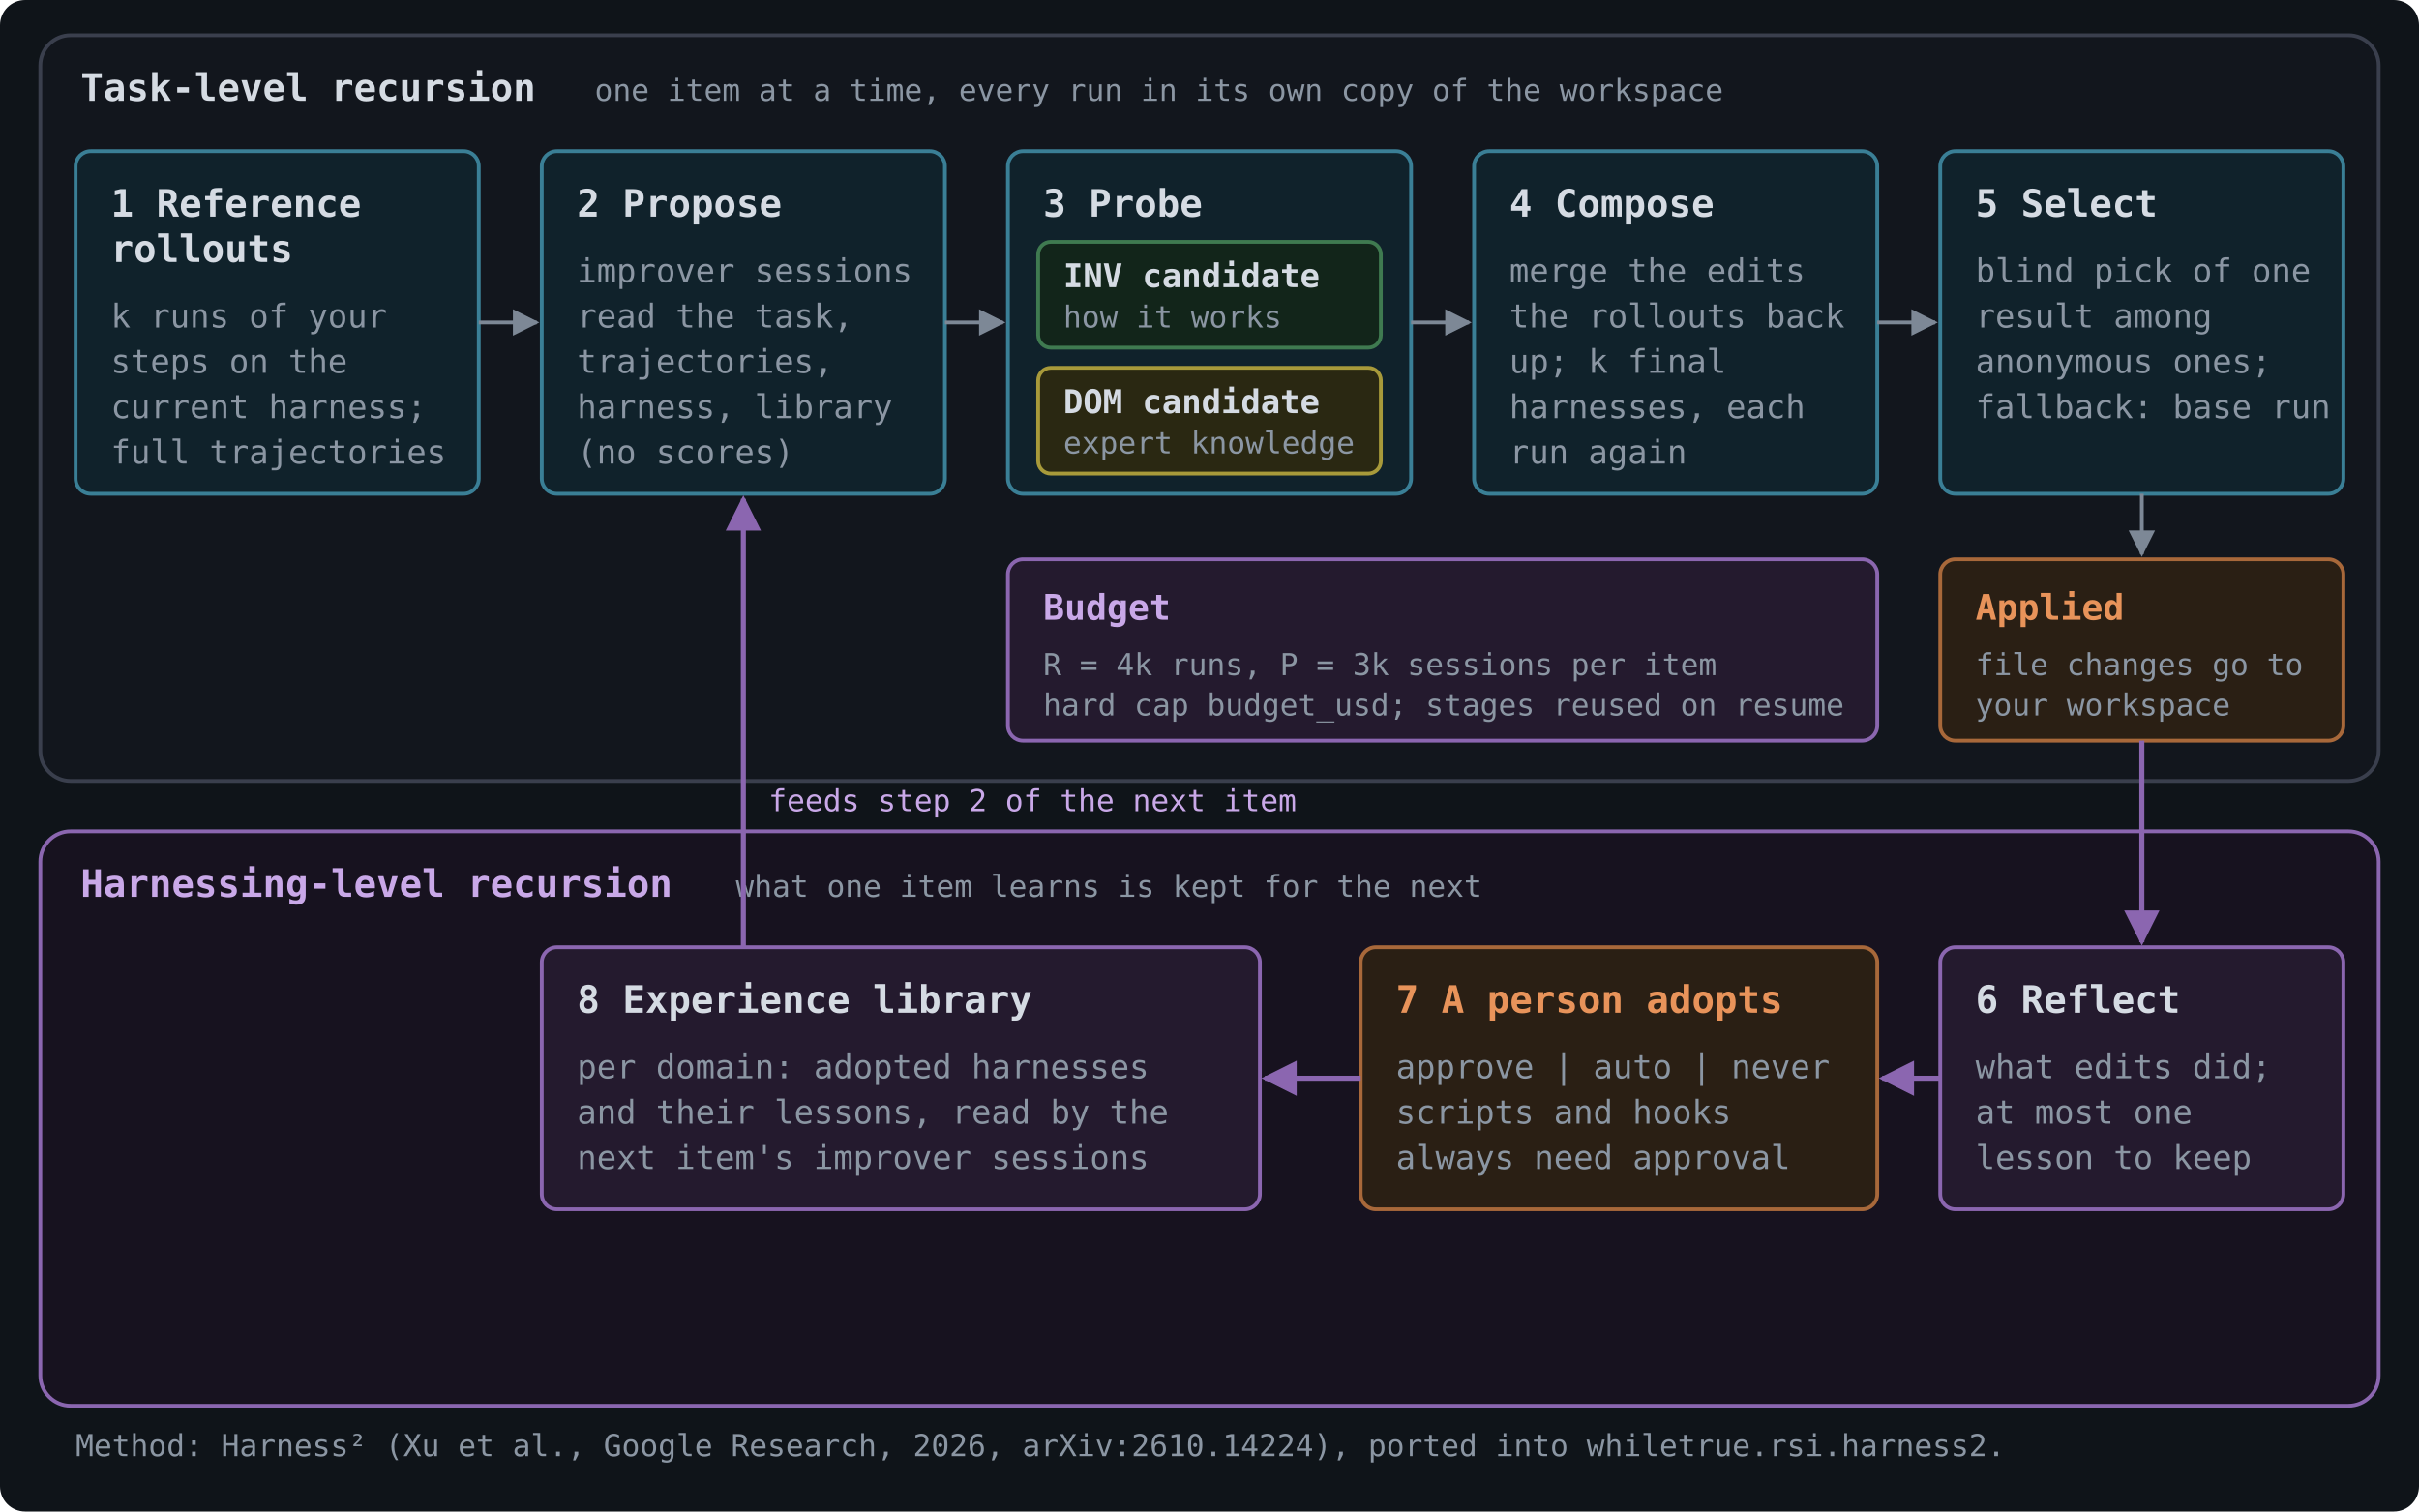
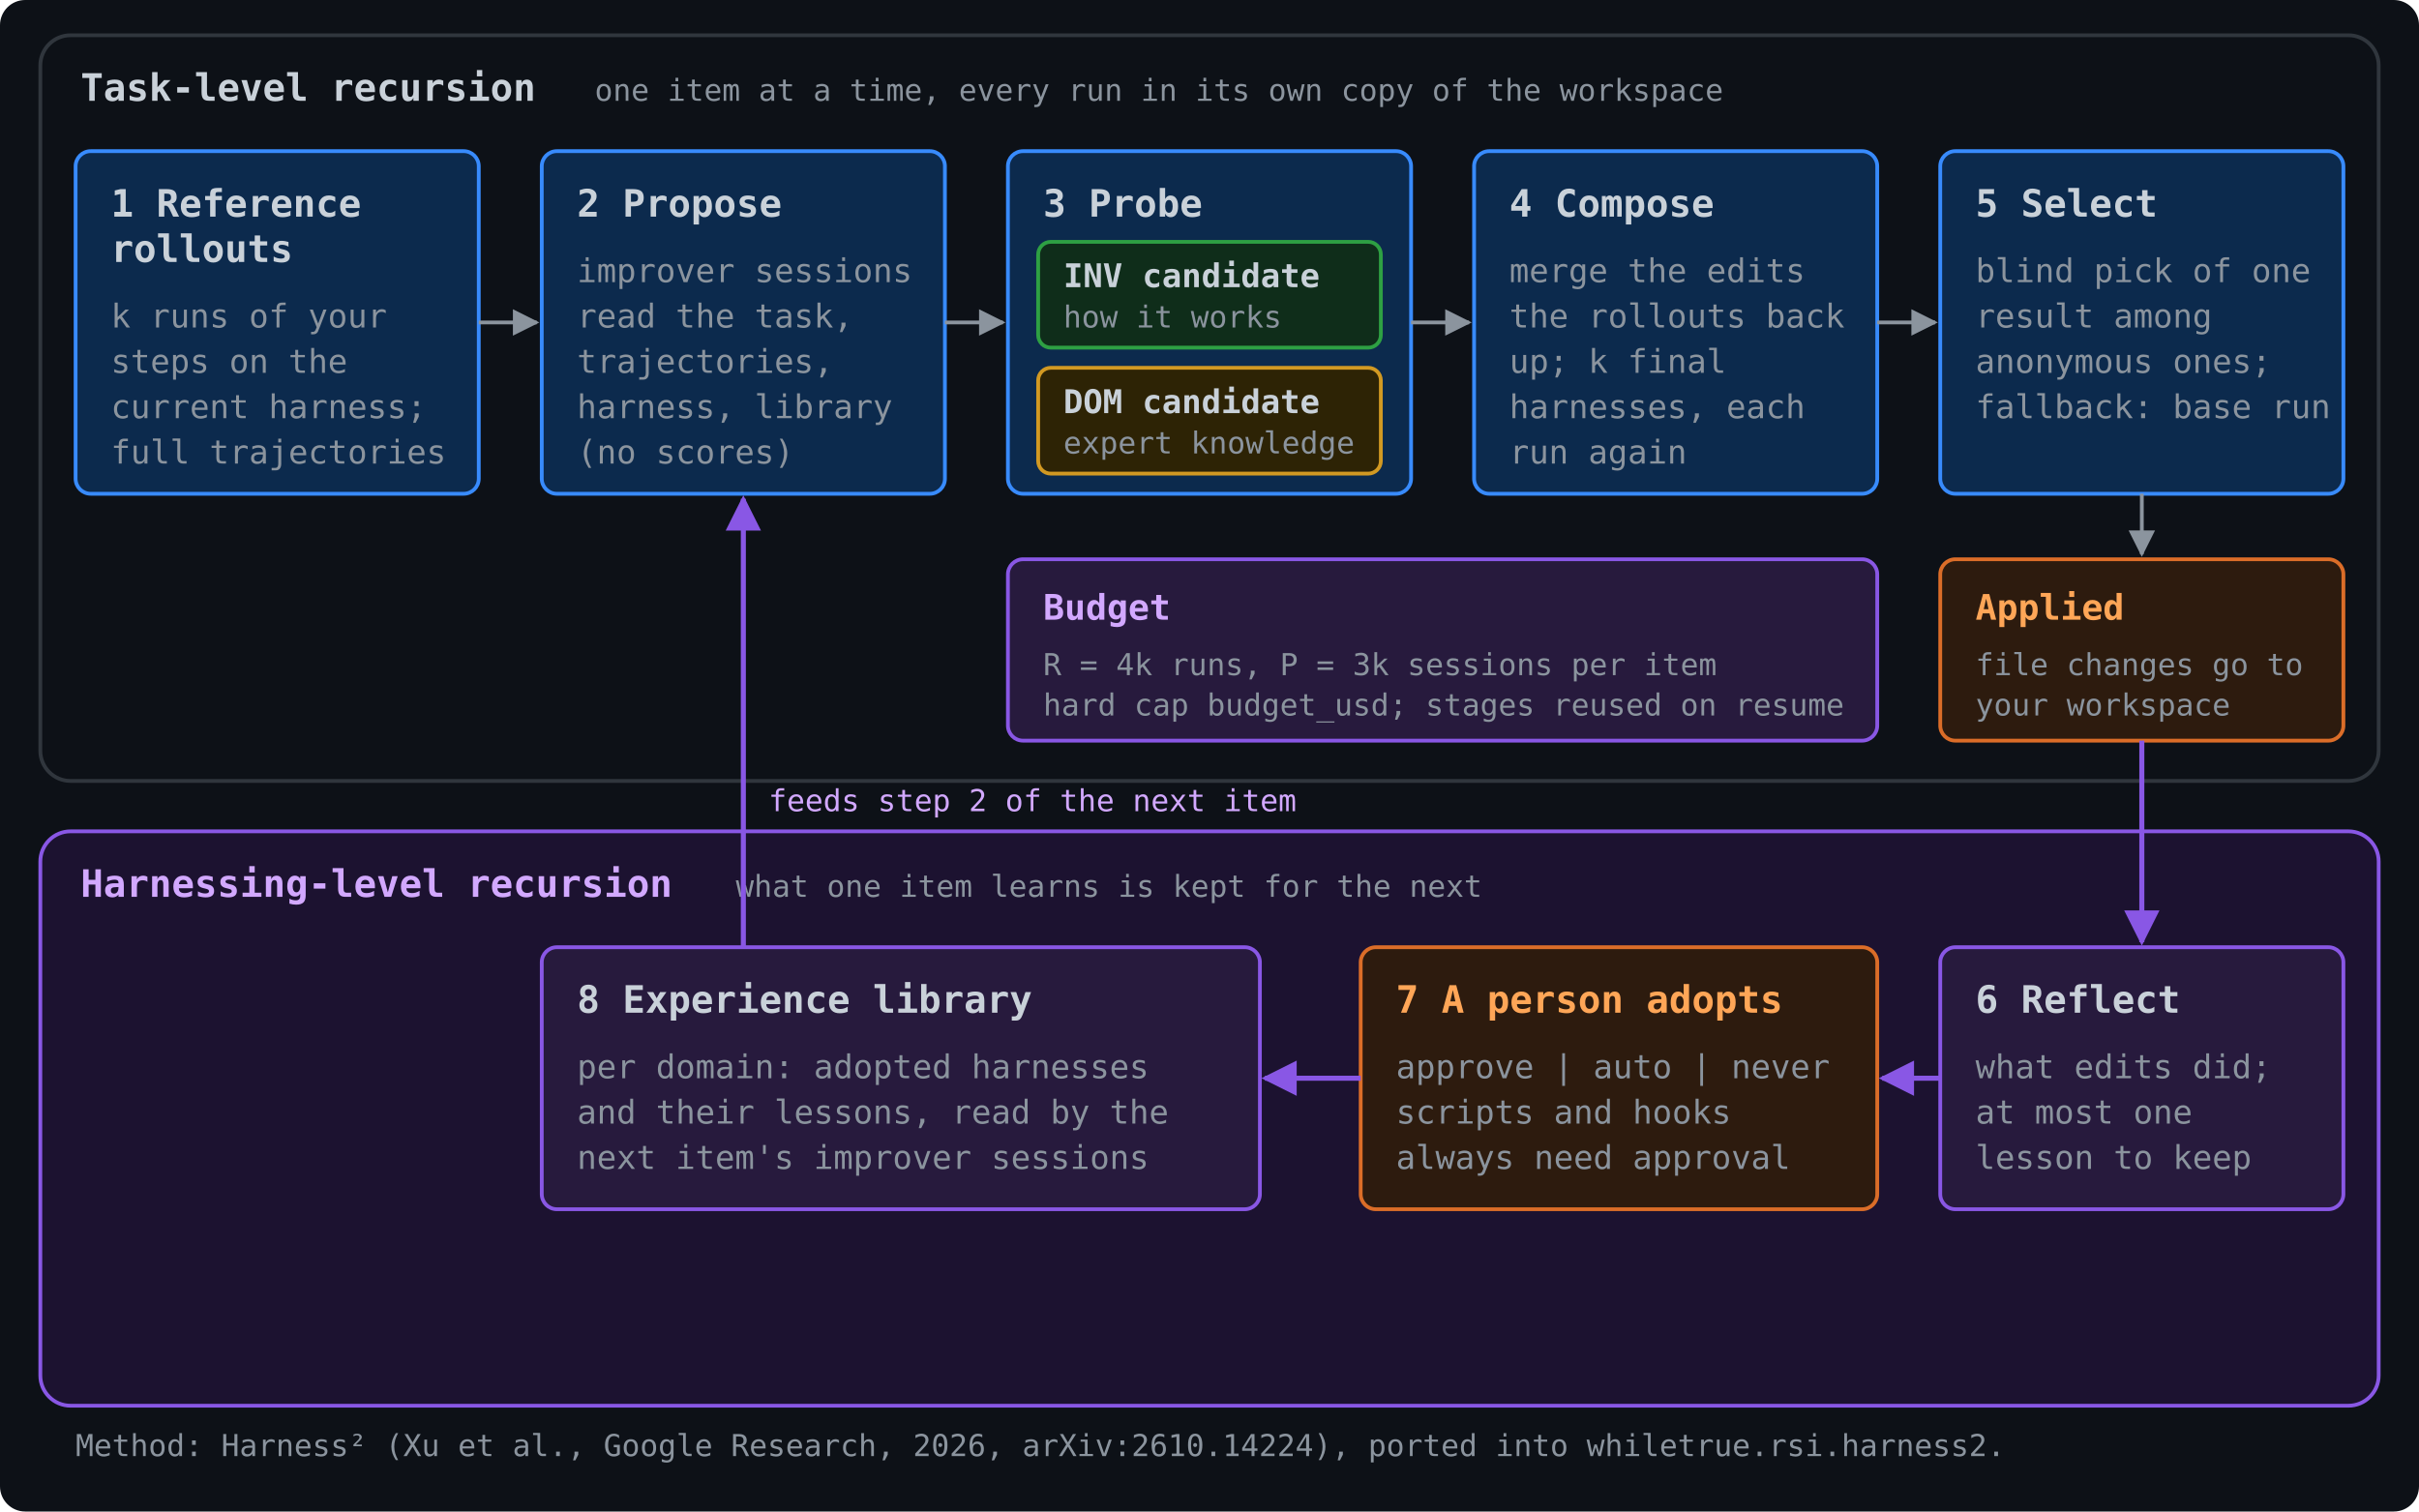
<svg xmlns="http://www.w3.org/2000/svg" viewBox="0 0 960 600" width="960" height="600" role="img" aria-label="rsi architecture: task-level recursion per item runs reference rollouts, proposes general and domain harness edits, probes them, composes final harnesses and selects one blind; harnessing-level recursion across items reflects, asks a person to approve adoption, and stores lessons in a per-domain library that feeds the next item">
  <style>
- text{font:13px ui-monospace,SFMono-Regular,Menlo,Consolas,'DejaVu Sans Mono',monospace;fill:#d5dbe3}
- .t{font-weight:700;font-size:15px}.d{fill:#8b96a3}.p{fill:#c9a8e8}.hu{fill:#e8935a}.s{font-size:12px}
- .a{fill:#10222b;stroke:#3a7f96;stroke-width:1.5}.h{fill:#2a1f14;stroke:#a8683a;stroke-width:1.5}
- .v{fill:#241a2e;stroke:#8b66b0;stroke-width:1.5}.g{fill:#12251a;stroke:#3f7a50;stroke-width:1.5}
- .y{fill:#2a2812;stroke:#a89a3a;stroke-width:1.5}.n{fill:#151b23;stroke:#2b3440;stroke-width:1.5}
- .l{stroke:#7d8896;stroke-width:1.5;fill:none;marker-end:url(#m)}
- .lp{stroke:#8b66b0;stroke-width:2;fill:none;marker-end:url(#mp)}
+ text{font:13px ui-monospace,SFMono-Regular,Menlo,Consolas,'DejaVu Sans Mono',monospace;fill:#c9d1d9}
+ .t{font-weight:700;font-size:15px}.d{fill:#8b949e}.p{fill:#d2a8ff}.hu{fill:#ffa657}.s{font-size:12px}
+ .a{fill:#0c2a4d;stroke:#388bfd;stroke-width:1.5}.h{fill:#2d1b0e;stroke:#db6d28;stroke-width:1.5}
+ .v{fill:#271a3d;stroke:#8957e5;stroke-width:1.5}.g{fill:#0f2d1a;stroke:#2ea043;stroke-width:1.5}
+ .y{fill:#2d2305;stroke:#d29922;stroke-width:1.5}.n{fill:#161b22;stroke:#30363d;stroke-width:1.5}
+ .l{stroke:#8b949e;stroke-width:1.5;fill:none;marker-end:url(#m)}
+ .lp{stroke:#8957e5;stroke-width:2;fill:none;marker-end:url(#mp)}
</style>
  <defs>
    <marker id="m" viewBox="0 0 10 10" refX="9" refY="5" markerWidth="7" markerHeight="7" orient="auto">
-       <path d="M0 0L10 5L0 10z" fill="#7d8896" />
+       <path d="M0 0L10 5L0 10z" fill="#8b949e" />
    </marker>
    <marker id="mp" viewBox="0 0 10 10" refX="9" refY="5" markerWidth="7" markerHeight="7" orient="auto">
-       <path d="M0 0L10 5L0 10z" fill="#8b66b0" />
+       <path d="M0 0L10 5L0 10z" fill="#8957e5" />
    </marker>
  </defs>
-   <rect width="960" height="600" rx="10" fill="#0f1419" />
-   <rect x="16" y="14" width="928" height="296" rx="12" fill="#12161d" stroke="#3a3f4d" stroke-width="1.5" />
+   <rect width="960" height="600" rx="10" fill="#0d1117" />
+   <rect x="16" y="14" width="928" height="296" rx="12" fill="#0d1117" stroke="#30363d" stroke-width="1.5" />
  <text class="t" x="32" y="40">Task-level recursion</text>
  <text class="d s" x="236" y="40">one item at a time, every run in its own copy of the workspace</text>
  <rect class="a" x="30" y="60" width="160" height="136" rx="6" />
  <text class="t" x="44" y="86">1 Reference</text>
  <text class="t" x="44" y="104">rollouts</text>
  <text class="d" x="44" y="130">k runs of your</text>
  <text class="d" x="44" y="148">steps on the</text>
  <text class="d" x="44" y="166">current harness;</text>
  <text class="d" x="44" y="184">full trajectories</text>
  <rect class="a" x="215" y="60" width="160" height="136" rx="6" />
  <text class="t" x="229" y="86">2 Propose</text>
  <text class="d" x="229" y="112">improver sessions</text>
  <text class="d" x="229" y="130">read the task,</text>
  <text class="d" x="229" y="148">trajectories,</text>
  <text class="d" x="229" y="166">harness, library</text>
  <text class="d" x="229" y="184">(no scores)</text>
  <rect class="a" x="400" y="60" width="160" height="136" rx="6" />
  <text class="t" x="414" y="86">3 Probe</text>
  <rect class="g" x="412" y="96" width="136" height="42" rx="5" />
  <text class="t s" x="422" y="114" style="font-size:13px">INV candidate</text>
  <text class="d s" x="422" y="130">how it works</text>
  <rect class="y" x="412" y="146" width="136" height="42" rx="5" />
  <text class="t s" x="422" y="164" style="font-size:13px">DOM candidate</text>
  <text class="d s" x="422" y="180">expert knowledge</text>
  <rect class="a" x="585" y="60" width="160" height="136" rx="6" />
  <text class="t" x="599" y="86">4 Compose</text>
  <text class="d" x="599" y="112">merge the edits</text>
  <text class="d" x="599" y="130">the rollouts back</text>
  <text class="d" x="599" y="148">up; k final</text>
  <text class="d" x="599" y="166">harnesses, each</text>
  <text class="d" x="599" y="184">run again</text>
  <rect class="a" x="770" y="60" width="160" height="136" rx="6" />
  <text class="t" x="784" y="86">5 Select</text>
  <text class="d" x="784" y="112">blind pick of one</text>
  <text class="d" x="784" y="130">result among</text>
  <text class="d" x="784" y="148">anonymous ones;</text>
  <text class="d" x="784" y="166">fallback: base run</text>
  <path class="l" d="M190 128H213" />
  <path class="l" d="M375 128H398" />
  <path class="l" d="M560 128H583" />
  <path class="l" d="M745 128H768" />
  <rect class="v" x="400" y="222" width="345" height="72" rx="6" />
  <text class="t p" x="414" y="246" style="font-size:14px">Budget</text>
  <text class="d s" x="414" y="268">R = 4k runs, P = 3k sessions per item</text>
  <text class="d s" x="414" y="284">hard cap budget_usd; stages reused on resume</text>
  <rect class="h" x="770" y="222" width="160" height="72" rx="6" />
  <text class="t hu" x="784" y="246" style="font-size:14px">Applied</text>
  <text class="d s" x="784" y="268">file changes go to</text>
  <text class="d s" x="784" y="284">your workspace</text>
  <path class="l" d="M850 196V220" />
-   <rect x="16" y="330" width="928" height="228" rx="12" fill="#17121f" stroke="#8b66b0" stroke-width="1.5" />
+   <rect x="16" y="330" width="928" height="228" rx="12" fill="#1c1230" stroke="#8957e5" stroke-width="1.5" />
  <text class="t p" x="32" y="356">Harnessing-level recursion</text>
  <text class="d s" x="292" y="356">what one item learns is kept for the next</text>
  <path class="lp" d="M850 294V374" />
  <rect class="v" x="770" y="376" width="160" height="104" rx="6" />
  <text class="t" x="784" y="402">6 Reflect</text>
  <text class="d" x="784" y="428">what edits did;</text>
  <text class="d" x="784" y="446">at most one</text>
  <text class="d" x="784" y="464">lesson to keep</text>
  <rect class="h" x="540" y="376" width="205" height="104" rx="6" />
  <text class="t hu" x="554" y="402">7 A person adopts</text>
  <text class="d" x="554" y="428">approve | auto | never</text>
  <text class="d" x="554" y="446">scripts and hooks</text>
  <text class="d" x="554" y="464">always need approval</text>
  <rect class="v" x="215" y="376" width="285" height="104" rx="6" />
  <text class="t" x="229" y="402">8 Experience library</text>
  <text class="d" x="229" y="428">per domain: adopted harnesses</text>
  <text class="d" x="229" y="446">and their lessons, read by the</text>
  <text class="d" x="229" y="464">next item's improver sessions</text>
  <path class="lp" d="M770 428H747" />
  <path class="lp" d="M540 428H502" />
  <path class="lp" d="M295 376V198" />
-   <text class="d s" x="305" y="322" style="fill:#c9a8e8">feeds step 2 of the next item</text>
+   <text class="d s" x="305" y="322" style="fill:#d2a8ff">feeds step 2 of the next item</text>
  <text class="d s" x="30" y="578">Method: Harness² (Xu et al., Google Research, 2026, arXiv:2610.14224), ported into whiletrue.rsi.harness2.</text>
</svg>
